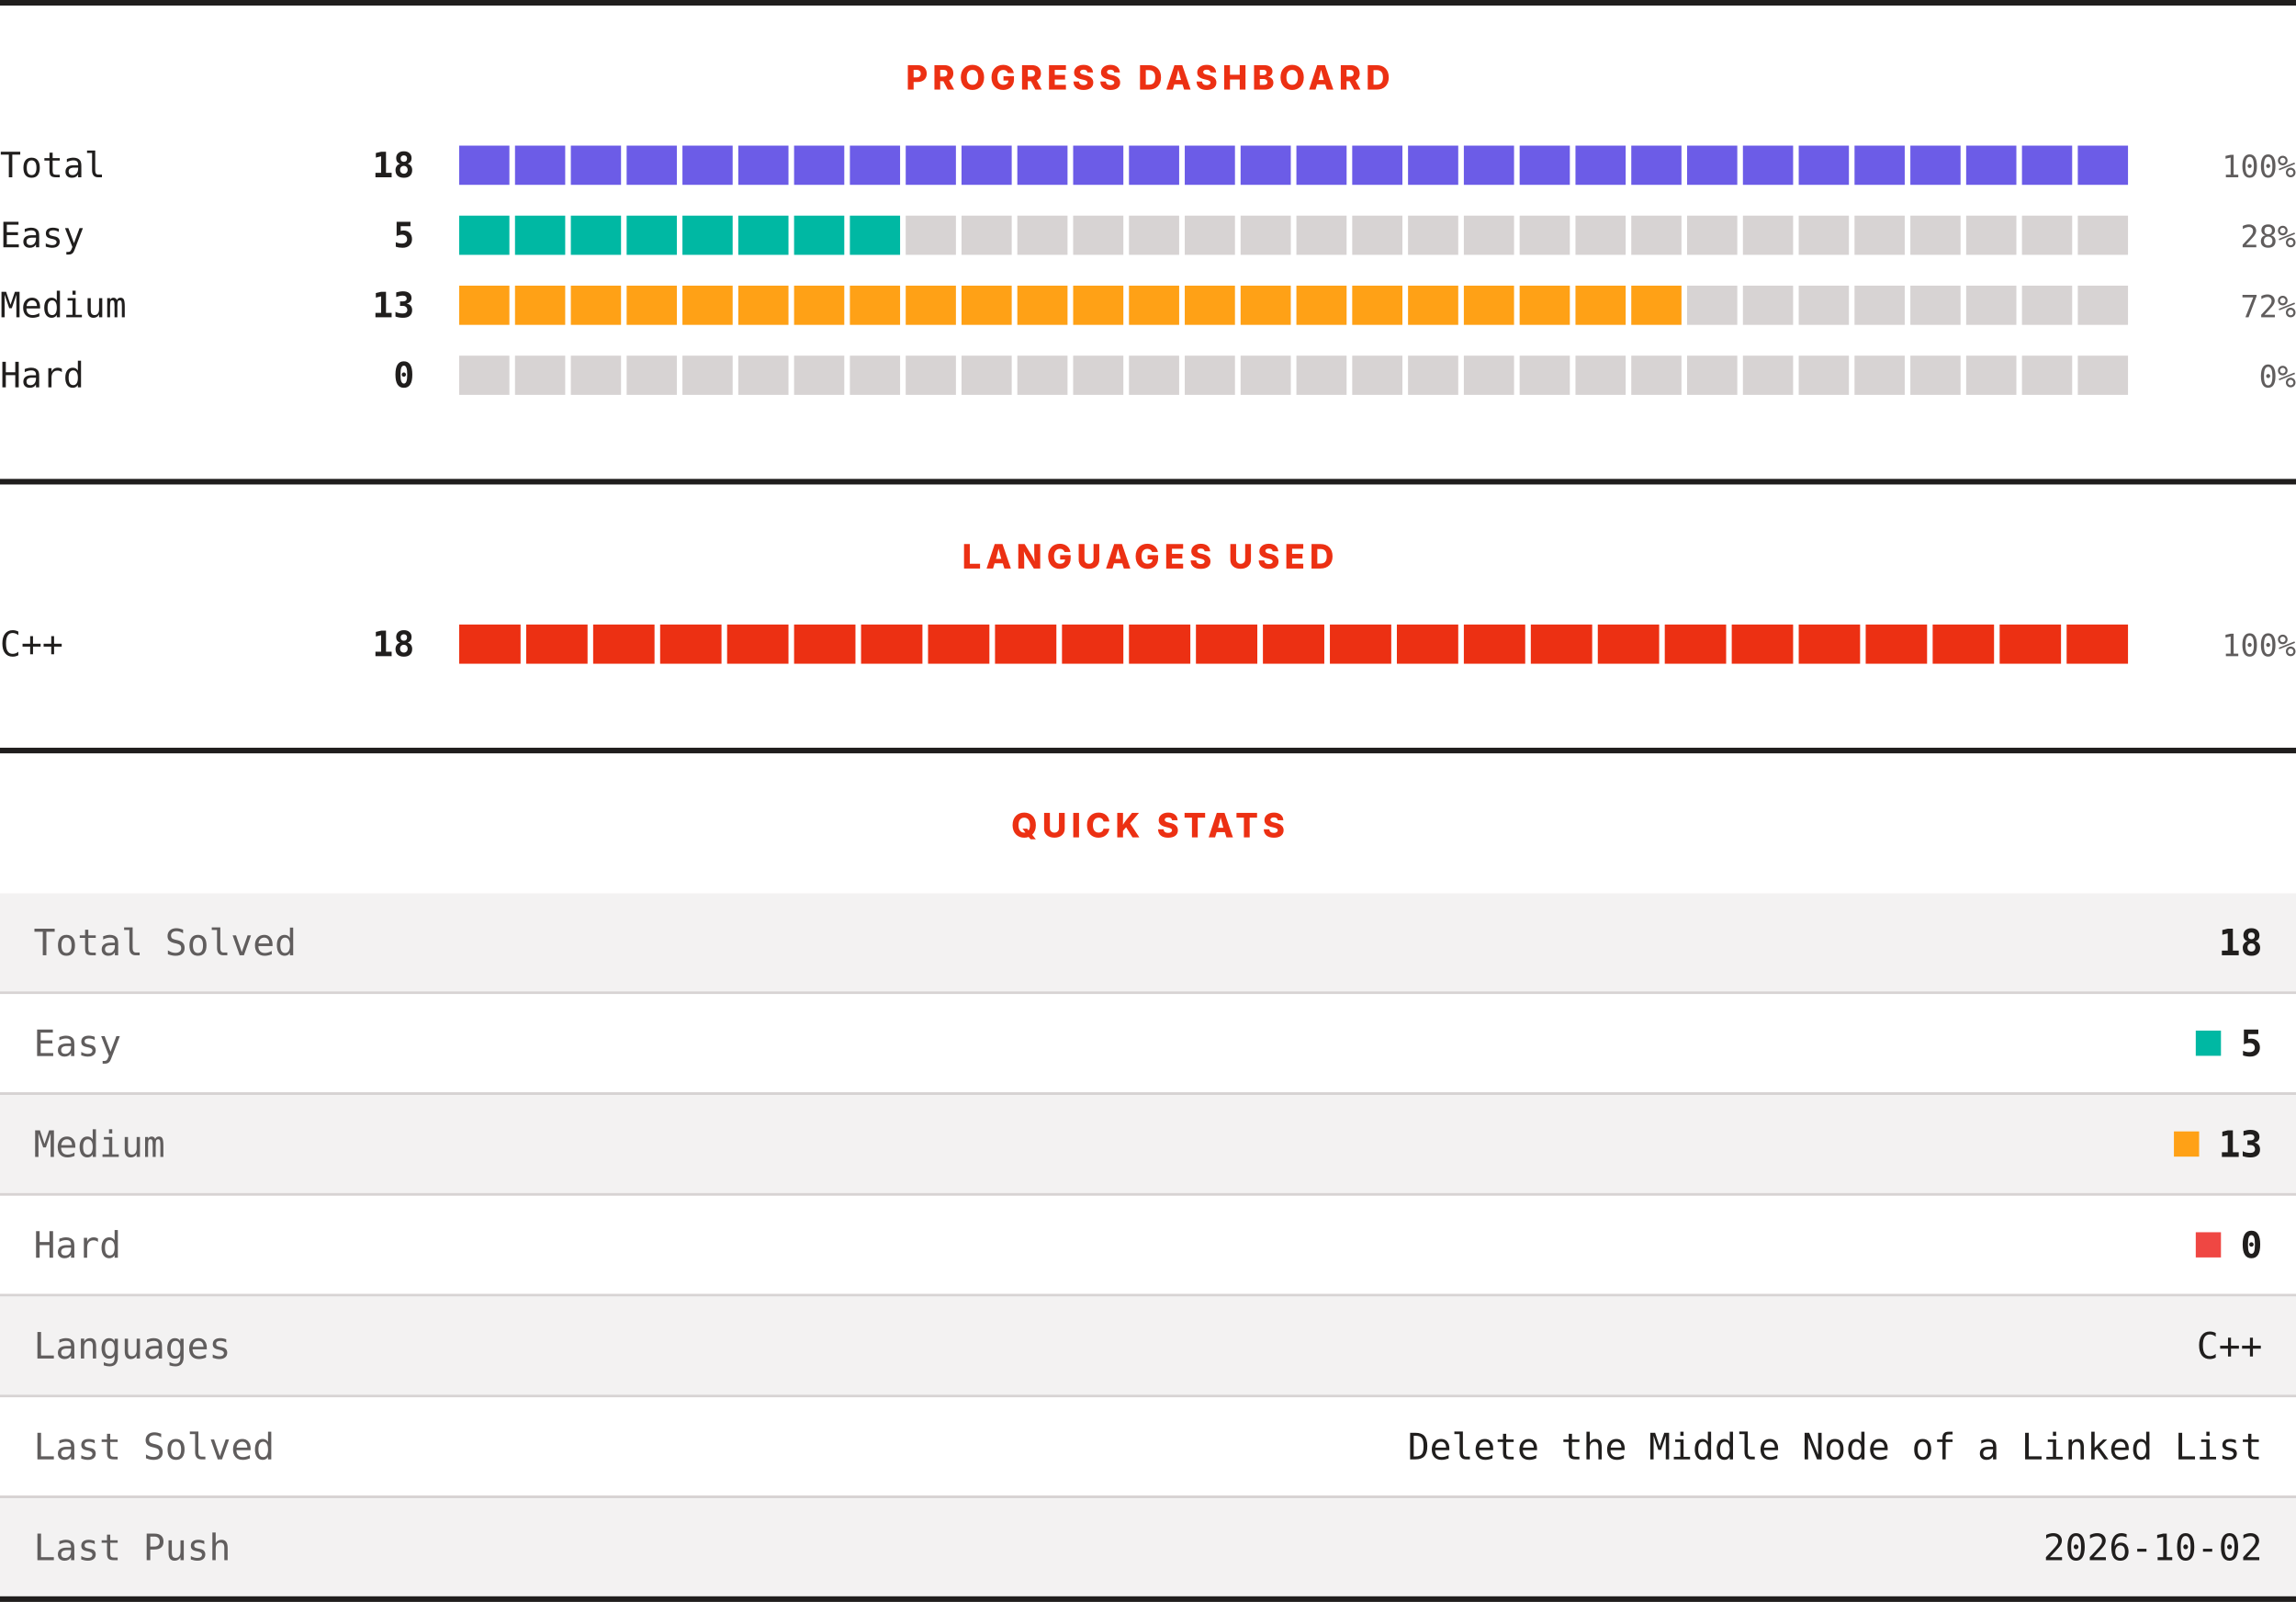
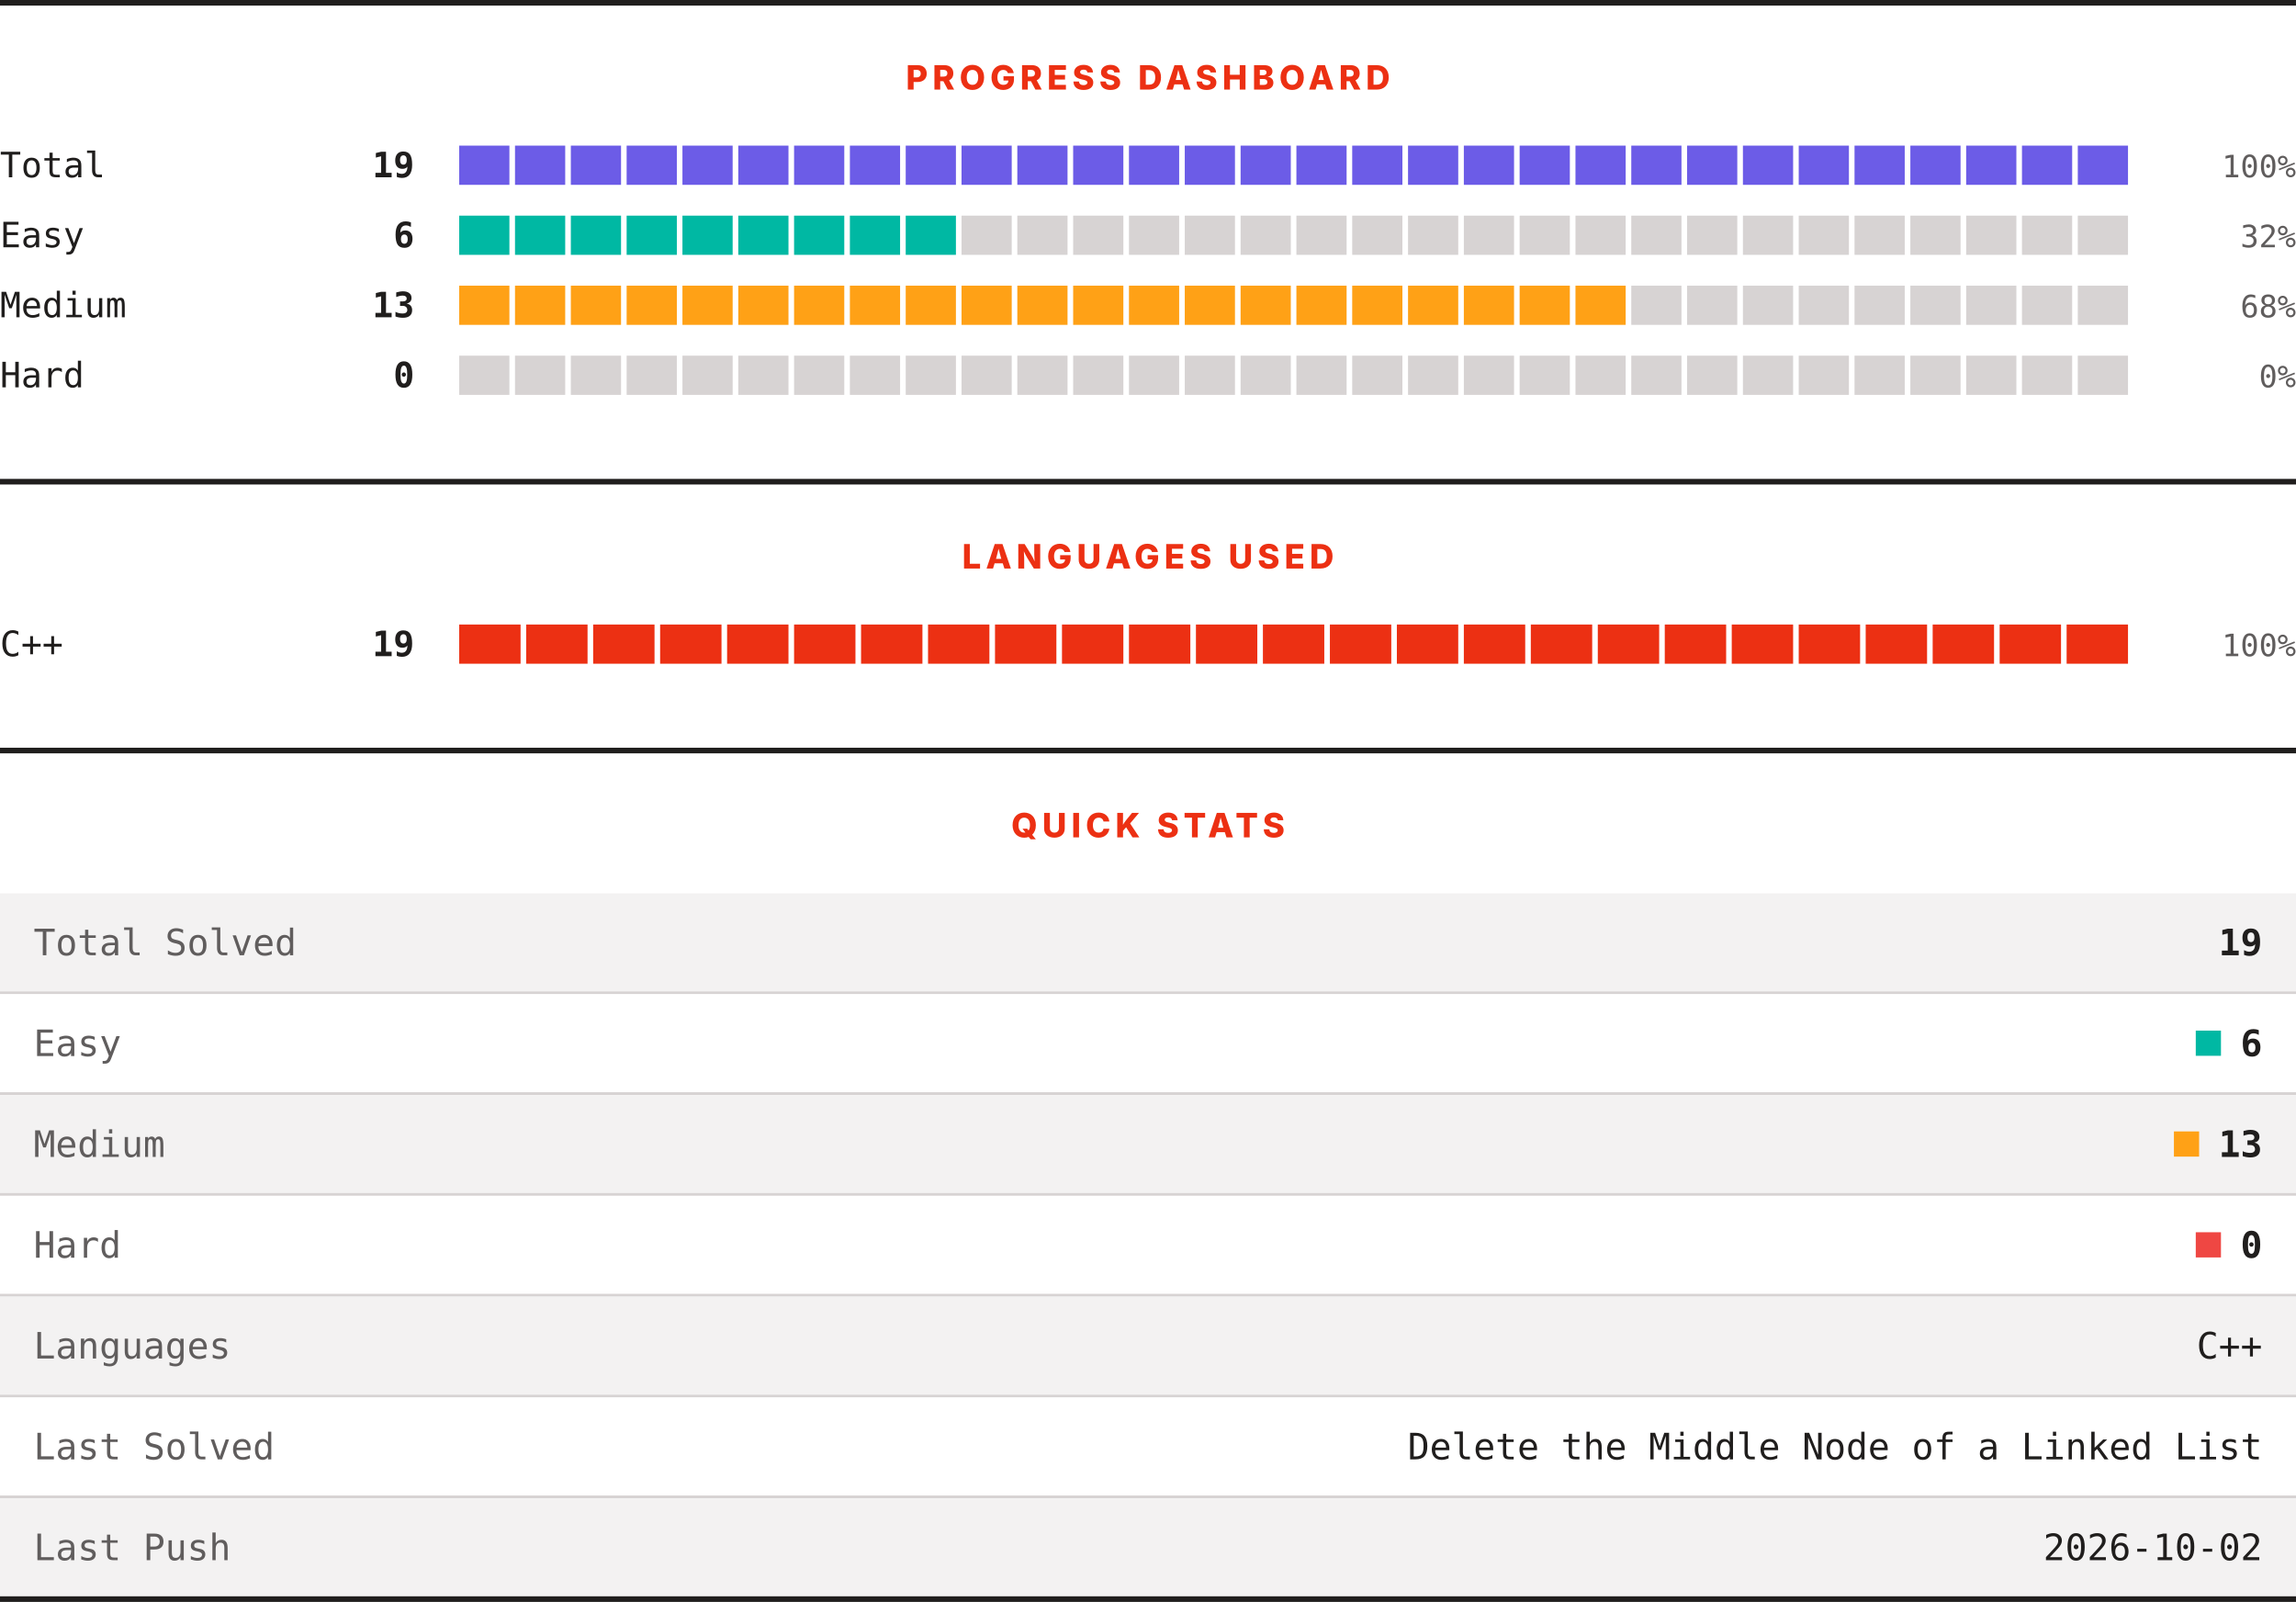
<svg xmlns="http://www.w3.org/2000/svg" width="820" height="572" viewBox="0 0 820 572" role="img" aria-label="LeetCode progress, languages and quick stats">
  <rect width="820" height="572" fill="#ffffff" />
  <rect x="0" y="0" width="820" height="2" fill="#201e1d" />
  <text x="410" y="32" text-anchor="middle" font-family="Archivo, system-ui, -apple-system, Segoe UI, sans-serif" font-size="12" font-weight="800" letter-spacing="1.68" fill="#ec3013">PROGRESS DASHBOARD</text>
  <text x="0" y="63.3" font-family="ui-monospace, SFMono-Regular, Menlo, Consolas, monospace" font-size="12.5" fill="#201e1d">Total</text>
-   <text x="148" y="63.3" text-anchor="end" font-family="ui-monospace, SFMono-Regular, Menlo, Consolas, monospace" font-size="12.5" font-weight="700" fill="#201e1d">18</text>
+   <text x="148" y="63.3" text-anchor="end" font-family="ui-monospace, SFMono-Regular, Menlo, Consolas, monospace" font-size="12.5" font-weight="700" fill="#201e1d">19</text>
  <rect x="164.00" y="52" width="17.93" height="14" fill="#6c5ce7" />
  <rect x="183.93" y="52" width="17.93" height="14" fill="#6c5ce7" />
  <rect x="203.87" y="52" width="17.93" height="14" fill="#6c5ce7" />
  <rect x="223.80" y="52" width="17.93" height="14" fill="#6c5ce7" />
  <rect x="243.73" y="52" width="17.93" height="14" fill="#6c5ce7" />
  <rect x="263.67" y="52" width="17.93" height="14" fill="#6c5ce7" />
  <rect x="283.60" y="52" width="17.93" height="14" fill="#6c5ce7" />
  <rect x="303.53" y="52" width="17.93" height="14" fill="#6c5ce7" />
  <rect x="323.47" y="52" width="17.93" height="14" fill="#6c5ce7" />
  <rect x="343.40" y="52" width="17.93" height="14" fill="#6c5ce7" />
  <rect x="363.33" y="52" width="17.93" height="14" fill="#6c5ce7" />
  <rect x="383.27" y="52" width="17.93" height="14" fill="#6c5ce7" />
  <rect x="403.20" y="52" width="17.93" height="14" fill="#6c5ce7" />
  <rect x="423.13" y="52" width="17.93" height="14" fill="#6c5ce7" />
  <rect x="443.07" y="52" width="17.93" height="14" fill="#6c5ce7" />
  <rect x="463.00" y="52" width="17.93" height="14" fill="#6c5ce7" />
  <rect x="482.93" y="52" width="17.93" height="14" fill="#6c5ce7" />
  <rect x="502.87" y="52" width="17.93" height="14" fill="#6c5ce7" />
  <rect x="522.80" y="52" width="17.93" height="14" fill="#6c5ce7" />
  <rect x="542.73" y="52" width="17.93" height="14" fill="#6c5ce7" />
  <rect x="562.67" y="52" width="17.93" height="14" fill="#6c5ce7" />
  <rect x="582.60" y="52" width="17.93" height="14" fill="#6c5ce7" />
  <rect x="602.53" y="52" width="17.93" height="14" fill="#6c5ce7" />
  <rect x="622.47" y="52" width="17.93" height="14" fill="#6c5ce7" />
  <rect x="642.40" y="52" width="17.93" height="14" fill="#6c5ce7" />
  <rect x="662.33" y="52" width="17.93" height="14" fill="#6c5ce7" />
  <rect x="682.27" y="52" width="17.93" height="14" fill="#6c5ce7" />
  <rect x="702.20" y="52" width="17.93" height="14" fill="#6c5ce7" />
  <rect x="722.13" y="52" width="17.93" height="14" fill="#6c5ce7" />
  <rect x="742.07" y="52" width="17.93" height="14" fill="#6c5ce7" />
  <text x="820" y="63.3" text-anchor="end" font-family="ui-monospace, SFMono-Regular, Menlo, Consolas, monospace" font-size="11" fill="#605d5d">100%</text>
  <text x="0" y="88.3" font-family="ui-monospace, SFMono-Regular, Menlo, Consolas, monospace" font-size="12.5" fill="#201e1d">Easy</text>
-   <text x="148" y="88.3" text-anchor="end" font-family="ui-monospace, SFMono-Regular, Menlo, Consolas, monospace" font-size="12.5" font-weight="700" fill="#201e1d">5</text>
+   <text x="148" y="88.3" text-anchor="end" font-family="ui-monospace, SFMono-Regular, Menlo, Consolas, monospace" font-size="12.5" font-weight="700" fill="#201e1d">6</text>
  <rect x="164.00" y="77" width="17.93" height="14" fill="#00b8a3" />
  <rect x="183.93" y="77" width="17.93" height="14" fill="#00b8a3" />
  <rect x="203.87" y="77" width="17.93" height="14" fill="#00b8a3" />
  <rect x="223.80" y="77" width="17.93" height="14" fill="#00b8a3" />
  <rect x="243.73" y="77" width="17.93" height="14" fill="#00b8a3" />
  <rect x="263.67" y="77" width="17.93" height="14" fill="#00b8a3" />
  <rect x="283.60" y="77" width="17.93" height="14" fill="#00b8a3" />
  <rect x="303.53" y="77" width="17.93" height="14" fill="#00b8a3" />
-   <rect x="323.47" y="77" width="17.93" height="14" fill="#d7d3d3" />
+   <rect x="323.47" y="77" width="17.93" height="14" fill="#00b8a3" />
  <rect x="343.40" y="77" width="17.93" height="14" fill="#d7d3d3" />
  <rect x="363.33" y="77" width="17.93" height="14" fill="#d7d3d3" />
  <rect x="383.27" y="77" width="17.93" height="14" fill="#d7d3d3" />
  <rect x="403.20" y="77" width="17.93" height="14" fill="#d7d3d3" />
  <rect x="423.13" y="77" width="17.93" height="14" fill="#d7d3d3" />
  <rect x="443.07" y="77" width="17.93" height="14" fill="#d7d3d3" />
  <rect x="463.00" y="77" width="17.93" height="14" fill="#d7d3d3" />
  <rect x="482.93" y="77" width="17.93" height="14" fill="#d7d3d3" />
  <rect x="502.87" y="77" width="17.93" height="14" fill="#d7d3d3" />
  <rect x="522.80" y="77" width="17.93" height="14" fill="#d7d3d3" />
  <rect x="542.73" y="77" width="17.93" height="14" fill="#d7d3d3" />
  <rect x="562.67" y="77" width="17.93" height="14" fill="#d7d3d3" />
  <rect x="582.60" y="77" width="17.93" height="14" fill="#d7d3d3" />
  <rect x="602.53" y="77" width="17.93" height="14" fill="#d7d3d3" />
  <rect x="622.47" y="77" width="17.93" height="14" fill="#d7d3d3" />
  <rect x="642.40" y="77" width="17.93" height="14" fill="#d7d3d3" />
  <rect x="662.33" y="77" width="17.93" height="14" fill="#d7d3d3" />
  <rect x="682.27" y="77" width="17.93" height="14" fill="#d7d3d3" />
  <rect x="702.20" y="77" width="17.93" height="14" fill="#d7d3d3" />
  <rect x="722.13" y="77" width="17.93" height="14" fill="#d7d3d3" />
  <rect x="742.07" y="77" width="17.93" height="14" fill="#d7d3d3" />
-   <text x="820" y="88.3" text-anchor="end" font-family="ui-monospace, SFMono-Regular, Menlo, Consolas, monospace" font-size="11" fill="#605d5d">28%</text>
+   <text x="820" y="88.3" text-anchor="end" font-family="ui-monospace, SFMono-Regular, Menlo, Consolas, monospace" font-size="11" fill="#605d5d">32%</text>
  <text x="0" y="113.3" font-family="ui-monospace, SFMono-Regular, Menlo, Consolas, monospace" font-size="12.5" fill="#201e1d">Medium</text>
  <text x="148" y="113.3" text-anchor="end" font-family="ui-monospace, SFMono-Regular, Menlo, Consolas, monospace" font-size="12.5" font-weight="700" fill="#201e1d">13</text>
  <rect x="164.00" y="102" width="17.93" height="14" fill="#ffa116" />
  <rect x="183.93" y="102" width="17.93" height="14" fill="#ffa116" />
  <rect x="203.87" y="102" width="17.93" height="14" fill="#ffa116" />
  <rect x="223.80" y="102" width="17.93" height="14" fill="#ffa116" />
  <rect x="243.73" y="102" width="17.93" height="14" fill="#ffa116" />
  <rect x="263.67" y="102" width="17.93" height="14" fill="#ffa116" />
  <rect x="283.60" y="102" width="17.93" height="14" fill="#ffa116" />
  <rect x="303.53" y="102" width="17.93" height="14" fill="#ffa116" />
  <rect x="323.47" y="102" width="17.93" height="14" fill="#ffa116" />
  <rect x="343.40" y="102" width="17.93" height="14" fill="#ffa116" />
  <rect x="363.33" y="102" width="17.93" height="14" fill="#ffa116" />
  <rect x="383.27" y="102" width="17.93" height="14" fill="#ffa116" />
  <rect x="403.20" y="102" width="17.93" height="14" fill="#ffa116" />
  <rect x="423.13" y="102" width="17.93" height="14" fill="#ffa116" />
  <rect x="443.07" y="102" width="17.93" height="14" fill="#ffa116" />
  <rect x="463.00" y="102" width="17.93" height="14" fill="#ffa116" />
  <rect x="482.93" y="102" width="17.93" height="14" fill="#ffa116" />
  <rect x="502.87" y="102" width="17.93" height="14" fill="#ffa116" />
  <rect x="522.80" y="102" width="17.93" height="14" fill="#ffa116" />
  <rect x="542.73" y="102" width="17.93" height="14" fill="#ffa116" />
  <rect x="562.67" y="102" width="17.93" height="14" fill="#ffa116" />
-   <rect x="582.60" y="102" width="17.93" height="14" fill="#ffa116" />
+   <rect x="582.60" y="102" width="17.93" height="14" fill="#d7d3d3" />
  <rect x="602.53" y="102" width="17.93" height="14" fill="#d7d3d3" />
  <rect x="622.47" y="102" width="17.93" height="14" fill="#d7d3d3" />
  <rect x="642.40" y="102" width="17.93" height="14" fill="#d7d3d3" />
  <rect x="662.33" y="102" width="17.93" height="14" fill="#d7d3d3" />
  <rect x="682.27" y="102" width="17.93" height="14" fill="#d7d3d3" />
  <rect x="702.20" y="102" width="17.93" height="14" fill="#d7d3d3" />
  <rect x="722.13" y="102" width="17.93" height="14" fill="#d7d3d3" />
  <rect x="742.07" y="102" width="17.93" height="14" fill="#d7d3d3" />
-   <text x="820" y="113.3" text-anchor="end" font-family="ui-monospace, SFMono-Regular, Menlo, Consolas, monospace" font-size="11" fill="#605d5d">72%</text>
+   <text x="820" y="113.3" text-anchor="end" font-family="ui-monospace, SFMono-Regular, Menlo, Consolas, monospace" font-size="11" fill="#605d5d">68%</text>
  <text x="0" y="138.3" font-family="ui-monospace, SFMono-Regular, Menlo, Consolas, monospace" font-size="12.5" fill="#201e1d">Hard</text>
  <text x="148" y="138.3" text-anchor="end" font-family="ui-monospace, SFMono-Regular, Menlo, Consolas, monospace" font-size="12.5" font-weight="700" fill="#201e1d">0</text>
  <rect x="164.00" y="127" width="17.93" height="14" fill="#d7d3d3" />
  <rect x="183.93" y="127" width="17.93" height="14" fill="#d7d3d3" />
  <rect x="203.87" y="127" width="17.93" height="14" fill="#d7d3d3" />
  <rect x="223.80" y="127" width="17.93" height="14" fill="#d7d3d3" />
  <rect x="243.73" y="127" width="17.93" height="14" fill="#d7d3d3" />
  <rect x="263.67" y="127" width="17.93" height="14" fill="#d7d3d3" />
  <rect x="283.60" y="127" width="17.93" height="14" fill="#d7d3d3" />
  <rect x="303.53" y="127" width="17.93" height="14" fill="#d7d3d3" />
  <rect x="323.47" y="127" width="17.93" height="14" fill="#d7d3d3" />
  <rect x="343.40" y="127" width="17.93" height="14" fill="#d7d3d3" />
  <rect x="363.33" y="127" width="17.93" height="14" fill="#d7d3d3" />
  <rect x="383.27" y="127" width="17.93" height="14" fill="#d7d3d3" />
  <rect x="403.20" y="127" width="17.93" height="14" fill="#d7d3d3" />
  <rect x="423.13" y="127" width="17.93" height="14" fill="#d7d3d3" />
  <rect x="443.07" y="127" width="17.93" height="14" fill="#d7d3d3" />
  <rect x="463.00" y="127" width="17.93" height="14" fill="#d7d3d3" />
  <rect x="482.93" y="127" width="17.93" height="14" fill="#d7d3d3" />
  <rect x="502.87" y="127" width="17.93" height="14" fill="#d7d3d3" />
  <rect x="522.80" y="127" width="17.93" height="14" fill="#d7d3d3" />
  <rect x="542.73" y="127" width="17.93" height="14" fill="#d7d3d3" />
  <rect x="562.67" y="127" width="17.93" height="14" fill="#d7d3d3" />
  <rect x="582.60" y="127" width="17.93" height="14" fill="#d7d3d3" />
  <rect x="602.53" y="127" width="17.93" height="14" fill="#d7d3d3" />
  <rect x="622.47" y="127" width="17.93" height="14" fill="#d7d3d3" />
  <rect x="642.40" y="127" width="17.93" height="14" fill="#d7d3d3" />
  <rect x="662.33" y="127" width="17.93" height="14" fill="#d7d3d3" />
  <rect x="682.27" y="127" width="17.93" height="14" fill="#d7d3d3" />
  <rect x="702.20" y="127" width="17.93" height="14" fill="#d7d3d3" />
  <rect x="722.13" y="127" width="17.93" height="14" fill="#d7d3d3" />
  <rect x="742.07" y="127" width="17.93" height="14" fill="#d7d3d3" />
  <text x="820" y="138.3" text-anchor="end" font-family="ui-monospace, SFMono-Regular, Menlo, Consolas, monospace" font-size="11" fill="#605d5d">0%</text>
  <rect x="0" y="171" width="820" height="2" fill="#201e1d" />
  <text x="410" y="203" text-anchor="middle" font-family="Archivo, system-ui, -apple-system, Segoe UI, sans-serif" font-size="12" font-weight="800" letter-spacing="1.68" fill="#ec3013">LANGUAGES USED</text>
  <text x="0" y="234.3" font-family="ui-monospace, SFMono-Regular, Menlo, Consolas, monospace" font-size="12.5" fill="#201e1d">C++</text>
-   <text x="148" y="234.3" text-anchor="end" font-family="ui-monospace, SFMono-Regular, Menlo, Consolas, monospace" font-size="12.5" font-weight="700" fill="#201e1d">18</text>
+   <text x="148" y="234.3" text-anchor="end" font-family="ui-monospace, SFMono-Regular, Menlo, Consolas, monospace" font-size="12.5" font-weight="700" fill="#201e1d">19</text>
  <rect x="164.00" y="223" width="21.92" height="14" fill="#ec3013" />
  <rect x="187.92" y="223" width="21.92" height="14" fill="#ec3013" />
  <rect x="211.84" y="223" width="21.92" height="14" fill="#ec3013" />
  <rect x="235.76" y="223" width="21.92" height="14" fill="#ec3013" />
  <rect x="259.68" y="223" width="21.92" height="14" fill="#ec3013" />
  <rect x="283.60" y="223" width="21.92" height="14" fill="#ec3013" />
  <rect x="307.52" y="223" width="21.92" height="14" fill="#ec3013" />
  <rect x="331.44" y="223" width="21.92" height="14" fill="#ec3013" />
  <rect x="355.36" y="223" width="21.92" height="14" fill="#ec3013" />
  <rect x="379.28" y="223" width="21.92" height="14" fill="#ec3013" />
  <rect x="403.20" y="223" width="21.92" height="14" fill="#ec3013" />
  <rect x="427.12" y="223" width="21.92" height="14" fill="#ec3013" />
  <rect x="451.04" y="223" width="21.92" height="14" fill="#ec3013" />
  <rect x="474.96" y="223" width="21.92" height="14" fill="#ec3013" />
  <rect x="498.88" y="223" width="21.92" height="14" fill="#ec3013" />
  <rect x="522.80" y="223" width="21.92" height="14" fill="#ec3013" />
  <rect x="546.72" y="223" width="21.92" height="14" fill="#ec3013" />
  <rect x="570.64" y="223" width="21.92" height="14" fill="#ec3013" />
  <rect x="594.56" y="223" width="21.92" height="14" fill="#ec3013" />
  <rect x="618.48" y="223" width="21.92" height="14" fill="#ec3013" />
  <rect x="642.40" y="223" width="21.92" height="14" fill="#ec3013" />
  <rect x="666.32" y="223" width="21.92" height="14" fill="#ec3013" />
  <rect x="690.24" y="223" width="21.92" height="14" fill="#ec3013" />
  <rect x="714.16" y="223" width="21.92" height="14" fill="#ec3013" />
  <rect x="738.08" y="223" width="21.92" height="14" fill="#ec3013" />
  <text x="820" y="234.3" text-anchor="end" font-family="ui-monospace, SFMono-Regular, Menlo, Consolas, monospace" font-size="11" fill="#605d5d">100%</text>
  <rect x="0" y="267" width="820" height="2" fill="#201e1d" />
  <text x="410" y="299" text-anchor="middle" font-family="Archivo, system-ui, -apple-system, Segoe UI, sans-serif" font-size="12" font-weight="800" letter-spacing="1.68" fill="#ec3013">QUICK STATS</text>
  <rect x="0" y="319" width="820" height="35" fill="#f3f2f2" />
  <text x="12" y="341.1" font-family="ui-monospace, SFMono-Regular, Menlo, Consolas, monospace" font-size="13" fill="#605d5d">Total Solved</text>
-   <text x="808" y="341.1" text-anchor="end" font-family="ui-monospace, SFMono-Regular, Menlo, Consolas, monospace" font-size="13" font-weight="700" fill="#201e1d">18</text>
+   <text x="808" y="341.1" text-anchor="end" font-family="ui-monospace, SFMono-Regular, Menlo, Consolas, monospace" font-size="13" font-weight="700" fill="#201e1d">19</text>
  <rect x="0" y="354" width="820" height="1" fill="#d7d3d3" />
  <rect x="0" y="355" width="820" height="35" fill="#ffffff" />
  <text x="12" y="377.1" font-family="ui-monospace, SFMono-Regular, Menlo, Consolas, monospace" font-size="13" fill="#605d5d">Easy</text>
  <rect x="784.2" y="368" width="9" height="9" fill="#00b8a3" />
-   <text x="808" y="377.1" text-anchor="end" font-family="ui-monospace, SFMono-Regular, Menlo, Consolas, monospace" font-size="13" font-weight="700" fill="#201e1d">5</text>
+   <text x="808" y="377.1" text-anchor="end" font-family="ui-monospace, SFMono-Regular, Menlo, Consolas, monospace" font-size="13" font-weight="700" fill="#201e1d">6</text>
  <rect x="0" y="390" width="820" height="1" fill="#d7d3d3" />
  <rect x="0" y="391" width="820" height="35" fill="#f3f2f2" />
  <text x="12" y="413.1" font-family="ui-monospace, SFMono-Regular, Menlo, Consolas, monospace" font-size="13" fill="#605d5d">Medium</text>
  <rect x="776.4" y="404" width="9" height="9" fill="#ffa116" />
  <text x="808" y="413.1" text-anchor="end" font-family="ui-monospace, SFMono-Regular, Menlo, Consolas, monospace" font-size="13" font-weight="700" fill="#201e1d">13</text>
  <rect x="0" y="426" width="820" height="1" fill="#d7d3d3" />
  <rect x="0" y="427" width="820" height="35" fill="#ffffff" />
  <text x="12" y="449.1" font-family="ui-monospace, SFMono-Regular, Menlo, Consolas, monospace" font-size="13" fill="#605d5d">Hard</text>
  <rect x="784.2" y="440" width="9" height="9" fill="#ef4743" />
  <text x="808" y="449.1" text-anchor="end" font-family="ui-monospace, SFMono-Regular, Menlo, Consolas, monospace" font-size="13" font-weight="700" fill="#201e1d">0</text>
  <rect x="0" y="462" width="820" height="1" fill="#d7d3d3" />
  <rect x="0" y="463" width="820" height="35" fill="#f3f2f2" />
  <text x="12" y="485.1" font-family="ui-monospace, SFMono-Regular, Menlo, Consolas, monospace" font-size="13" fill="#605d5d">Languages</text>
  <text x="808" y="485.1" text-anchor="end" font-family="ui-monospace, SFMono-Regular, Menlo, Consolas, monospace" font-size="13" fill="#201e1d">C++</text>
  <rect x="0" y="498" width="820" height="1" fill="#d7d3d3" />
  <rect x="0" y="499" width="820" height="35" fill="#ffffff" />
  <text x="12" y="521.1" font-family="ui-monospace, SFMono-Regular, Menlo, Consolas, monospace" font-size="13" fill="#605d5d">Last Solved</text>
  <text x="808" y="521.1" text-anchor="end" font-family="ui-monospace, SFMono-Regular, Menlo, Consolas, monospace" font-size="13" fill="#201e1d">Delete the Middle Node of a Linked List</text>
  <rect x="0" y="534" width="820" height="1" fill="#d7d3d3" />
  <rect x="0" y="535" width="820" height="35" fill="#f3f2f2" />
  <text x="12" y="557.1" font-family="ui-monospace, SFMono-Regular, Menlo, Consolas, monospace" font-size="13" fill="#605d5d">Last Push</text>
  <text x="808" y="557.1" text-anchor="end" font-family="ui-monospace, SFMono-Regular, Menlo, Consolas, monospace" font-size="13" fill="#201e1d">2026-10-02</text>
  <rect x="0" y="570" width="820" height="2" fill="#201e1d" />
</svg>
